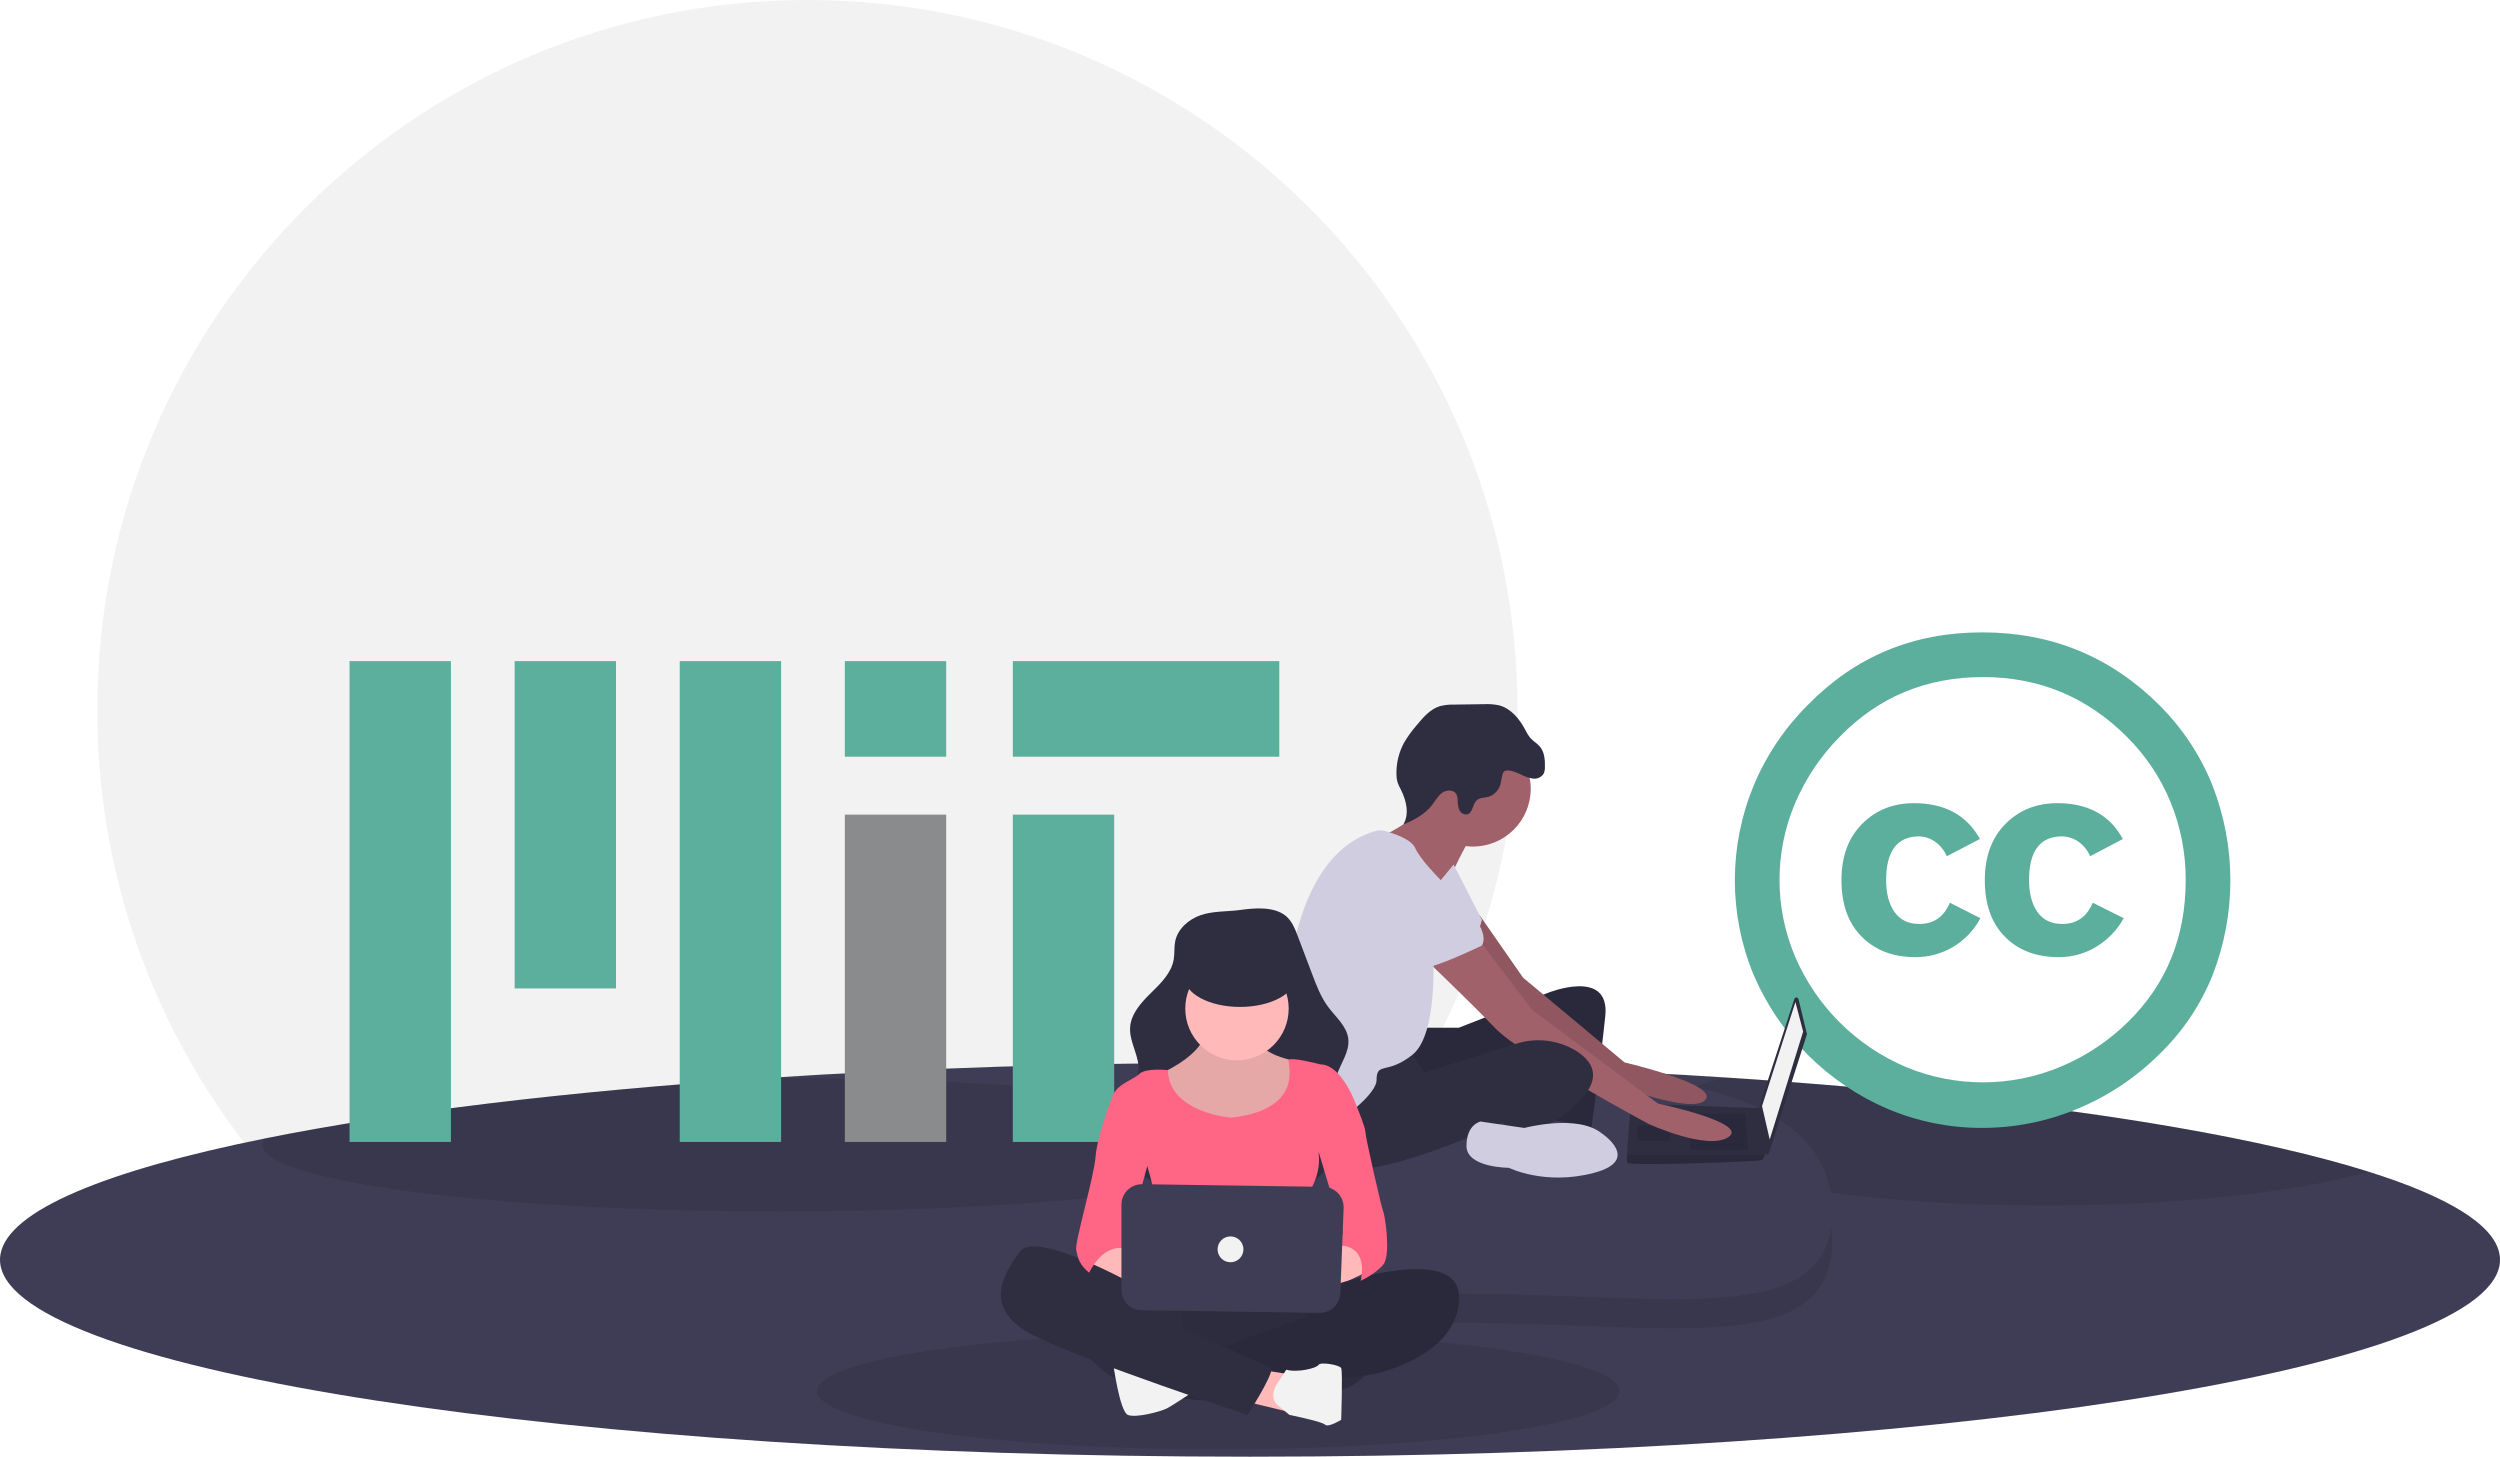
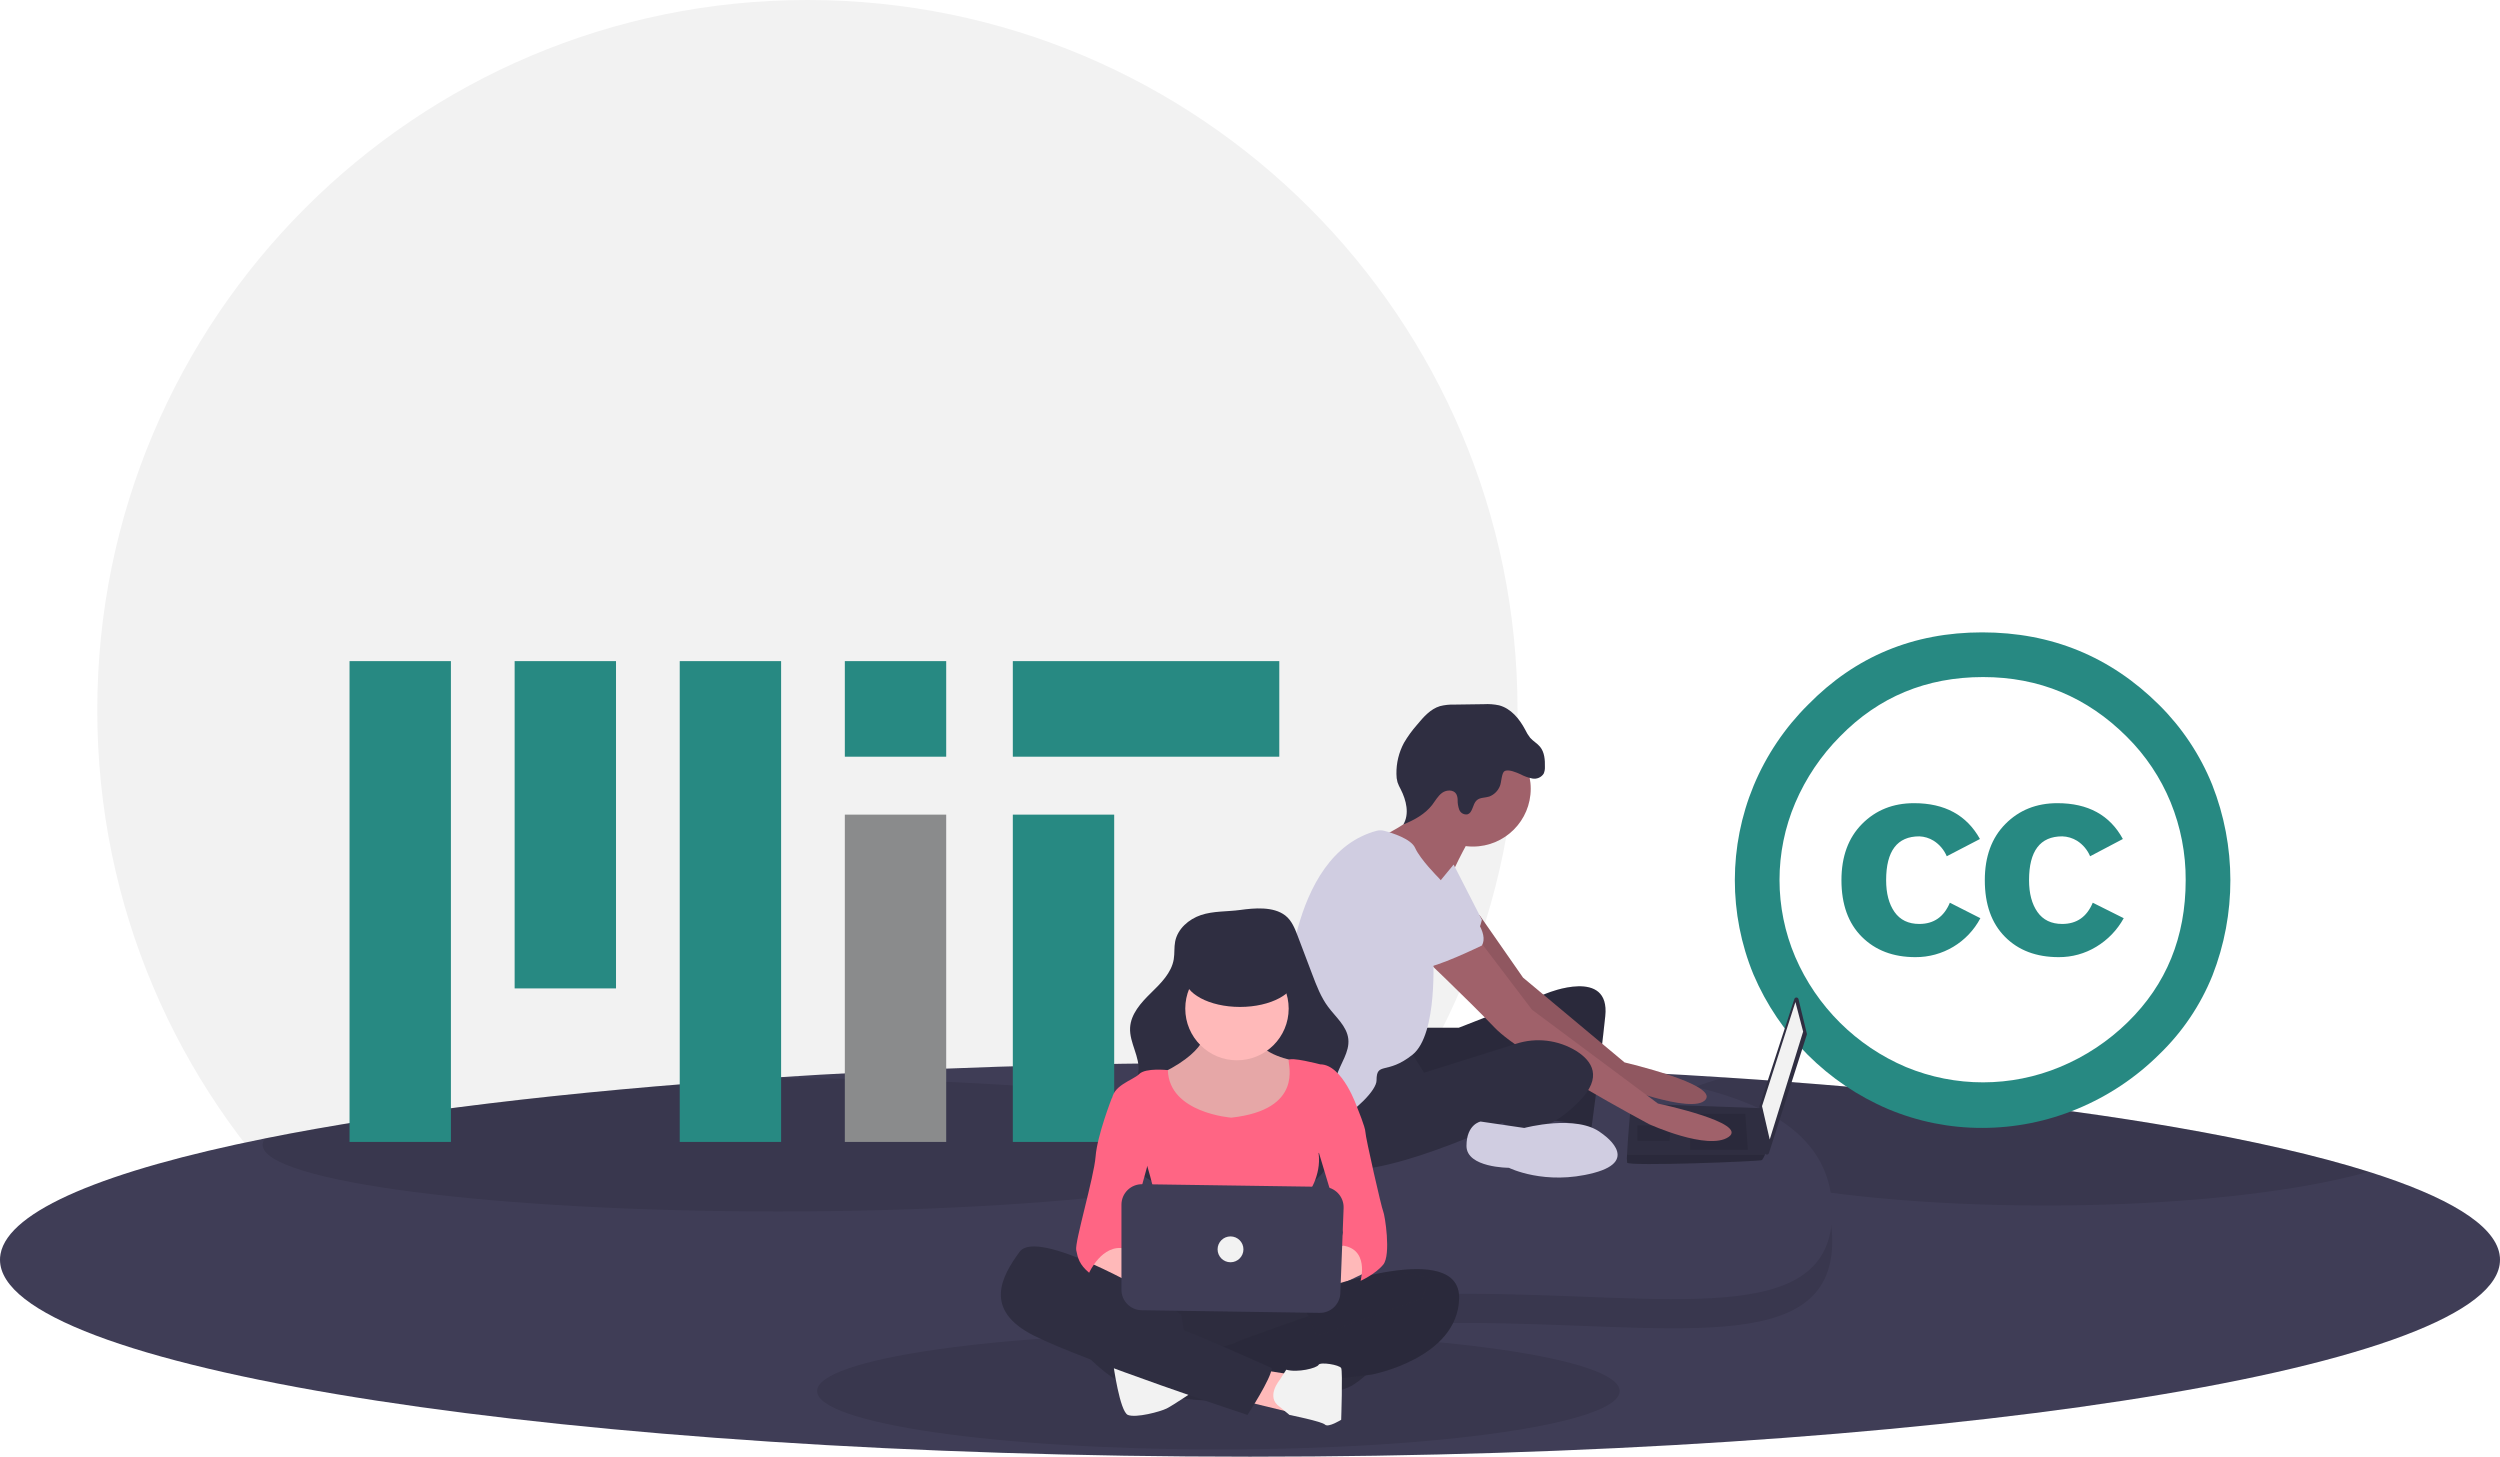
<svg xmlns="http://www.w3.org/2000/svg" id="a58ef234-55dd-4456-b368-278f056cc5c7" data-name="Layer 1" width="1028" height="598.997" viewBox="0 0 1028 598.997">
  <circle cx="332.005" cy="292.004" r="292.004" fill="#f2f2f2" />
  <path d="M1114,668.499a13.69,13.69,0,0,1-.17,2.12c-7.14,43.76-234.46,78.88-513.83,78.88s-506.69-35.12-513.83-78.88a13.675,13.675,0,0,1-.17-2.12c0-.2,0-.41.02-.61,0-.11.01-.21.01-.32a.489.489,0,0,0,.01-.12c.04-.45.1-.88.18-1.32,3.26-17.89,43.35-34.33,108.74-47.5,53.48-10.77,123.89-19.36,204.93-24.76,61.5-4.1,129.12-6.37,200.11-6.37,57.12,0,112.06,1.47,163.38,4.17h.02q16.11.855,31.74,1.87c71.33,4.62,134.63,11.69,185.63,20.54,31.37,5.45,58.1,11.58,79.19,18.22h.01c32.46,10.23,51.6,21.7,53.81,33.83.08.44.14.87.18,1.32a.487.487,0,0,0,.01.12c0,.11.01.21.01.32C1114,668.089,1114,668.299,1114,668.499Z" transform="translate(-86 -150.5013)" fill="#3f3d56" />
  <ellipse cx="501" cy="571.997" rx="165" ry="24" opacity="0.1" />
  <path d="M1059.96,632.299c-5.77,1.65-12.27,3.18-19.4,4.58-29.36,5.78-69.42,9.33-113.53,9.33-49.28,0-93.45-4.43-123.38-11.44-24.84-5.82-39.88-13.39-39.88-21.7,0-7.3,11.64-14.06,31.37-19.53,71.33,4.62,134.63,11.69,185.63,20.54C1012.14,619.529,1038.87,625.659,1059.96,632.299Z" transform="translate(-86 -150.5013)" opacity="0.1" />
  <path d="M618,621.249c0,15.13-94.92,27.4-212,27.4s-212-12.27-212-27.4a4.372,4.372,0,0,1,.96-2.62c53.48-10.77,123.89-19.36,204.93-24.76q3.045-.015,6.11-.01C523.08,593.859,618,606.119,618,621.249Z" transform="translate(-86 -150.5013)" opacity="0.1" />
-   <rect x="416.472" y="334.975" width="41.685" height="134.584" fill="#5caf9d" />
-   <rect x="279.506" y="271.851" width="41.685" height="197.708" fill="#5caf9d" />
-   <rect x="143.73" y="271.851" width="41.685" height="197.708" fill="#5caf9d" />
-   <rect x="211.618" y="271.851" width="41.685" height="134.584" fill="#5caf9d" />
-   <rect x="347.393" y="271.851" width="41.685" height="39.303" fill="#5caf9d" />
+   <rect x="416.472" y="334.975" width="41.685" height="134.584" fill="#278982" />
+   <rect x="279.506" y="271.851" width="41.685" height="197.708" fill="#278982" />
+   <rect x="143.73" y="271.851" width="41.685" height="197.708" fill="#278982" />
+   <rect x="211.618" y="271.851" width="41.685" height="134.584" fill="#278982" />
+   <rect x="347.393" y="271.851" width="41.685" height="39.303" fill="#278982" />
  <rect x="347.393" y="334.975" width="41.685" height="134.584" fill="#8a8b8c" />
-   <rect x="416.472" y="271.851" width="109.573" height="39.303" fill="#5caf9d" />
-   <path d="M901.062,410.53q42.748,0,72.774,29.839A97.983,97.983,0,0,1,995.668,473.208a107.346,107.346,0,0,1,.096,78.409,93.533,93.533,0,0,1-21.739,32.294,104.704,104.704,0,0,1-33.841,22.561,101.425,101.425,0,0,1-39.114,7.823,99.015,99.015,0,0,1-38.662-7.734A104.845,104.845,0,0,1,807.007,551.165a101.764,101.764,0,0,1,.089-77.594A102.307,102.307,0,0,1,829.565,440.185Q858.674,410.537,901.062,410.53Zm.369,18.377q-34.93,0-58.768,24.379A87.595,87.595,0,0,0,824.197,480.668a80.789,80.789,0,0,0,0,63.311,86.249,86.249,0,0,0,45.577,45.31,82.687,82.687,0,0,0,63.41-.089,87.995,87.995,0,0,0,27.741-18.374q23.831-23.287,23.828-58.405a83.659,83.659,0,0,0-6.186-32.02,81.465,81.465,0,0,0-18.002-26.929Q935.989,428.909,901.431,428.908Zm-1.277,66.591-13.649,7.097a14.006,14.006,0,0,0-5.365-6.368,12.087,12.087,0,0,0-5.916-1.818q-13.64,0-13.646,18.011,0,8.186,3.454,13.095,3.458,4.914,10.192,4.916,8.916,0,12.557-8.733l12.551,6.368a29.99,29.99,0,0,1-26.745,16.012q-13.644,0-22.016-8.37-8.367-8.367-8.367-23.284,0-14.557,8.46-23.105,8.458-8.549,21.38-8.552Q891.97,480.757,900.155,495.498Zm58.765,0-13.465,7.097a13.992,13.992,0,0,0-5.368-6.368,12.373,12.373,0,0,0-6.094-1.818q-13.644,0-13.649,18.011,0,8.186,3.458,13.095,3.453,4.914,10.192,4.916,8.907,0,12.548-8.733l12.735,6.368a31.277,31.277,0,0,1-11.274,11.736,29.398,29.398,0,0,1-15.464,4.276q-13.831,0-22.099-8.37-8.291-8.367-8.284-23.284,0-14.557,8.463-23.105,8.453-8.549,21.373-8.552Q950.912,480.757,958.919,495.498Z" transform="translate(-86 -150.5013)" fill="#5caf9d" />
+   <rect x="416.472" y="271.851" width="109.573" height="39.303" fill="#278982" />
+   <path d="M901.062,410.53q42.748,0,72.774,29.839A97.983,97.983,0,0,1,995.668,473.208a107.346,107.346,0,0,1,.096,78.409,93.533,93.533,0,0,1-21.739,32.294,104.704,104.704,0,0,1-33.841,22.561,101.425,101.425,0,0,1-39.114,7.823,99.015,99.015,0,0,1-38.662-7.734A104.845,104.845,0,0,1,807.007,551.165a101.764,101.764,0,0,1,.089-77.594A102.307,102.307,0,0,1,829.565,440.185Q858.674,410.537,901.062,410.53Zm.369,18.377q-34.93,0-58.768,24.379A87.595,87.595,0,0,0,824.197,480.668a80.789,80.789,0,0,0,0,63.311,86.249,86.249,0,0,0,45.577,45.31,82.687,82.687,0,0,0,63.41-.089,87.995,87.995,0,0,0,27.741-18.374q23.831-23.287,23.828-58.405a83.659,83.659,0,0,0-6.186-32.02,81.465,81.465,0,0,0-18.002-26.929Q935.989,428.909,901.431,428.908Zm-1.277,66.591-13.649,7.097a14.006,14.006,0,0,0-5.365-6.368,12.087,12.087,0,0,0-5.916-1.818q-13.64,0-13.646,18.011,0,8.186,3.454,13.095,3.458,4.914,10.192,4.916,8.916,0,12.557-8.733l12.551,6.368a29.99,29.99,0,0,1-26.745,16.012q-13.644,0-22.016-8.37-8.367-8.367-8.367-23.284,0-14.557,8.46-23.105,8.458-8.549,21.38-8.552Q891.97,480.757,900.155,495.498Zm58.765,0-13.465,7.097a13.992,13.992,0,0,0-5.368-6.368,12.373,12.373,0,0,0-6.094-1.818q-13.644,0-13.649,18.011,0,8.186,3.458,13.095,3.453,4.914,10.192,4.916,8.907,0,12.548-8.733l12.735,6.368a31.277,31.277,0,0,1-11.274,11.736,29.398,29.398,0,0,1-15.464,4.276q-13.831,0-22.099-8.37-8.291-8.367-8.284-23.284,0-14.557,8.463-23.105,8.453-8.549,21.373-8.552Q950.912,480.757,958.919,495.498Z" transform="translate(-86 -150.5013)" fill="#278982" />
  <path d="M839.417,660.837c0,48.737-67.934,33.663-151.113,33.663s-150.104,15.075-150.104-33.663,67.925-59.337,151.104-59.337S839.417,612.099,839.417,660.837Z" transform="translate(-86 -150.5013)" opacity="0.1" />
  <path d="M839.417,648.837c0,48.737-67.934,33.663-151.113,33.663s-150.104,15.075-150.104-33.663,67.925-59.337,151.104-59.337S839.417,600.099,839.417,648.837Z" transform="translate(-86 -150.5013)" fill="#3f3d56" />
  <path d="M825.542,561.343l3.434,14.164a.885.885,0,0,1-.017.478l-15.575,48.673a.885.885,0,0,1-1.722-.17l-2.155-18.961a.885.885,0,0,1,.038-.374l14.297-43.876A.885.885,0,0,1,825.542,561.343Z" transform="translate(-86 -150.5013)" fill="#2f2e41" />
  <polygon points="738.278 412.038 741.449 424.19 727.711 468.572 724.541 454.835 738.278 412.038" fill="#f2f2f2" />
  <path d="M755.064,628.584c.528,1.585,54.949-.528,55.477-1.057a11.469,11.469,0,0,0,1.162-2.113c.497-1.057.951-2.113.951-2.113l-2.113-17.108L756.649,604.279s-1.347,14.498-1.622,21.134A15.853,15.853,0,0,0,755.064,628.584Z" transform="translate(-86 -150.5013)" fill="#2f2e41" />
  <polygon points="717.673 458.005 718.729 472.799 694.953 472.799 694.953 458.005 717.673 458.005" opacity="0.1" />
  <polygon points="687.028 462.76 687.17 462.732 686.5 469.1 673.291 469.1 673.291 462.76 687.028 462.76" opacity="0.1" />
  <path d="M755.064,628.584c.528,1.585,54.949-.528,55.477-1.057a11.469,11.469,0,0,0,1.162-2.113H755.027A15.853,15.853,0,0,0,755.064,628.584Z" transform="translate(-86 -150.5013)" opacity="0.1" />
  <path d="M671.055,573.106h14.794l36.457-14.266s25.889-10.567,23.776,9.51S740.27,615.375,740.27,615.375s-11.624-5.284-17.964-3.698-2.113-32.23-2.113-32.23-51.779,24.833-56.534,21.663-5.812-25.361-5.812-25.361Z" transform="translate(-86 -150.5013)" fill="#2f2e41" />
  <path d="M671.055,573.106h14.794l36.457-14.266s25.889-10.567,23.776,9.51S740.27,615.375,740.27,615.375s-11.624-5.284-17.964-3.698-2.113-32.23-2.113-32.23-51.779,24.833-56.534,21.663-5.812-25.361-5.812-25.361Z" transform="translate(-86 -150.5013)" opacity="0.1" />
  <path d="M694.363,526.777l17.904,25.723,41.74,34.871s38.57,8.982,33.286,15.322-37.513-6.34-37.513-6.34S701.7,561.483,700.115,558.841s-19.021-27.474-19.021-27.474Z" transform="translate(-86 -150.5013)" fill="#a0616a" />
  <path d="M694.363,526.777l17.904,25.723,41.74,34.871s38.57,8.982,33.286,15.322-37.513-6.34-37.513-6.34S701.7,561.483,700.115,558.841s-19.021-27.474-19.021-27.474Z" transform="translate(-86 -150.5013)" opacity="0.1" />
  <circle cx="605.661" cy="324.331" r="23.776" fill="#a0616a" />
  <path d="M690.076,495.967s-7.925,13.737-9.51,21.134-23.776-14.794-23.776-14.794l-2.906-7.661s20.87-9.775,19.285-17.7S690.076,495.967,690.076,495.967Z" transform="translate(-86 -150.5013)" fill="#a0616a" />
  <path d="M683.736,506.005l11.624,22.719s-2.642,11.095-6.869,12.152-22.191-13.737-22.191-13.737Z" transform="translate(-86 -150.5013)" fill="#d0cde1" />
  <path d="M694.303,537.178l21.663,28.531,51.779,38.57s37.513,7.925,29.06,13.737-32.758-5.284-32.758-5.284-52.307-28.003-63.403-39.627-31.701-31.173-31.701-31.173Z" transform="translate(-86 -150.5013)" fill="#a0616a" />
  <path d="M665.244,581.56l6.34,10.039,37.839-11.905a29.751,29.751,0,0,1,24.771,2.989c6.604,4.161,10.831,10.765,1.321,20.54-19.021,19.549-31.701,8.982-31.701,8.982s-63.931,30.116-74.498,15.322-11.095-22.191-11.095-22.191S658.903,579.975,665.244,581.56Z" transform="translate(-86 -150.5013)" fill="#2f2e41" />
  <path d="M744.497,616.432s16.907,11.095-3.17,16.379-34.871-2.113-34.871-2.113-17.436,0-17.436-8.982,5.812-10.039,5.812-10.039l17.964,2.642S734.458,608.506,744.497,616.432Z" transform="translate(-86 -150.5013)" fill="#d0cde1" />
  <path d="M711.166,468.851a17.728,17.728,0,0,0,4.982,1.785,4.548,4.548,0,0,0,4.595-1.969,6.181,6.181,0,0,0,.522-2.795c.064-2.901-.146-6.038-1.985-8.283-1.17-1.429-2.878-2.33-4.089-3.724a17.598,17.598,0,0,1-2.067-3.378c-2.356-4.424-5.843-8.676-10.69-9.951a23.183,23.183,0,0,0-6.24-.477l-12.206.172a21.251,21.251,0,0,0-5.872.632c-3.929,1.188-6.789,4.492-9.409,7.651a47.851,47.851,0,0,0-5.396,7.448,26.133,26.133,0,0,0-3.098,12.804,11.98,11.98,0,0,0,.439,3.388,18.801,18.801,0,0,0,1.332,2.925c2.289,4.496,3.648,10.112,1.07,14.449,4.478-1.829,8.909-4.228,11.863-8.058,1.321-1.714,2.358-3.72,4.119-4.977s4.631-1.367,5.761.479a5.163,5.163,0,0,1,.583,2.418,11.084,11.084,0,0,0,.668,4.081,3.058,3.058,0,0,0,3.322,1.896c2.3-.648,2.08-4.179,3.852-5.782,1.346-1.218,3.422-.985,5.15-1.538a7.643,7.643,0,0,0,4.387-4.321c.655-1.468.645-5.31,1.884-6.105C706.194,466.625,709.726,468.21,711.166,468.851Z" transform="translate(-86 -150.5013)" fill="#2f2e41" />
  <path d="M651.996,492.139a6.271,6.271,0,0,1,3.264.008c3.392.911,10.995,3.321,12.625,6.989,2.113,4.755,9.51,12.152,9.51,12.152s10.039,10.039,7.925,16.907-10.039,14.794-10.039,14.794,2.113,32.758-8.454,41.212-14.794,2.642-14.794,10.567-32.758,32.758-39.098,17.436c0,0,3.17-28.531,2.113-38.57C614.008,563.741,615.533,502.011,651.996,492.139Z" transform="translate(-86 -150.5013)" fill="#d0cde1" />
  <path d="M668.942,505.477s32.23,23.776,26.418,33.815c0,0-19.549,9.51-23.776,8.982s-20.606-19.021-24.833-20.606S640.411,497.552,668.942,505.477Z" transform="translate(-86 -150.5013)" fill="#d0cde1" />
  <path d="M579.811,526.783c-5.013,1.693-9.554,5.652-10.58,10.843-.476,2.406-.184,4.907-.585,7.327-.929,5.612-5.334,9.897-9.396,13.878s-8.258,8.606-8.555,14.286c-.325,6.22,4.186,12.047,3.406,18.226-.907,7.179-8.489,11.831-10.364,18.82-1.252,4.667.282,9.694,2.805,13.815,4.809,7.852,13.028,13.183,21.781,16.041s18.075,3.459,27.282,3.556c11.211.117,23.383-.845,31.806-8.244a25.48,25.48,0,0,0,8.459-16.588c.8-8.571-2.777-17.426-.31-25.673,1.553-5.19,5.447-9.93,4.866-15.316-.568-5.266-5.168-8.999-8.323-13.253-2.946-3.972-4.734-8.663-6.486-13.288l-5.995-15.824c-1.178-3.111-2.473-6.382-5.099-8.424-4.917-3.822-12.822-3.071-18.572-2.283C590.619,525.412,584.94,525.051,579.811,526.783Z" transform="translate(-86 -150.5013)" fill="#2f2e41" />
  <path d="M581.688,572.877s2.657,8.637-17.274,18.602,1.993,20.595,1.993,20.595l23.253,5.315s23.917-3.322,26.575-7.308,7.308-17.274,5.979-19.267a31.061,31.061,0,0,0-3.322-3.986s-15.945-2.657-15.281-9.966S581.688,572.877,581.688,572.877Z" transform="translate(-86 -150.5013)" fill="#ffb9b9" />
  <path d="M581.688,572.877s2.657,8.637-17.274,18.602,1.993,20.595,1.993,20.595l23.253,5.315s23.917-3.322,26.575-7.308,7.308-17.274,5.979-19.267a31.061,31.061,0,0,0-3.322-3.986s-15.945-2.657-15.281-9.966S581.688,572.877,581.688,572.877Z" transform="translate(-86 -150.5013)" opacity="0.1" />
  <circle cx="508.643" cy="414.736" r="21.26" fill="#ffb9b9" />
  <path d="M592.318,610.082s-25.604-1.872-26.089-19.539c0,0-9.122-1.057-11.78,1.601s-11.294,4.651-11.294,11.294,14.616,26.575,14.616,26.575,7.972,26.575,4.651,31.225-3.986,16.609-3.986,16.609,33.218-2.657,38.533,0,26.575,2.657,27.904,0-1.329-35.876-1.329-35.876,5.979-7.972,4.651-17.274L644.139,606.096s-5.979-17.938-15.281-17.938c0,0-12.623-3.322-12.955-1.661S622.215,606.76,592.318,610.082Z" transform="translate(-86 -150.5013)" fill="#ff6584" />
  <path d="M532.525,668.547s5.979,9.301,21.26,11.294,17.938-3.322,16.609-4.651-17.274-7.308-17.274-7.308l-9.301-7.308Z" transform="translate(-86 -150.5013)" fill="#ffb9b9" />
  <path d="M641.481,660.574l-17.274,9.966s-22.589-1.329-13.952,5.315,24.582,3.986,24.582,3.986l15.281-7.308Z" transform="translate(-86 -150.5013)" fill="#ffb9b9" />
  <path d="M555.113,677.848s-15.945,39.198,3.322,45.177,72.416,4.651,84.375-3.322,15.281-18.602,13.287-21.924-15.281-12.623-24.582-13.287S555.113,677.848,555.113,677.848Z" transform="translate(-86 -150.5013)" fill="#2f2e41" />
  <path d="M555.113,677.848s-15.945,39.198,3.322,45.177,72.416,4.651,84.375-3.322,15.281-18.602,13.287-21.924-15.281-12.623-24.582-13.287S555.113,677.848,555.113,677.848Z" transform="translate(-86 -150.5013)" opacity="0.05" />
  <path d="M630.378,680.283s56.281-20.373,55.617,4.208-35.876,31.225-35.876,31.225l-10.63,1.329-58.465,1.993s1.993-10.63-2.657-11.959c0,0,15.281-3.986,15.945-4.651s38.533-13.952,41.191-14.616,10.63-5.979,16.609-5.315c0,0,6.644-5.315,13.952-3.986l-20.595,1.329Z" transform="translate(-86 -150.5013)" fill="#2f2e41" />
  <path d="M630.378,680.283s56.281-20.373,55.617,4.208-35.876,31.225-35.876,31.225l-10.63,1.329-58.465,1.993s1.993-10.63-2.657-11.959c0,0,15.281-3.986,15.945-4.651s38.533-13.952,41.191-14.616,10.63-5.979,16.609-5.315c0,0,6.644-5.315,13.952-3.986l-20.595,1.329Z" transform="translate(-86 -150.5013)" opacity="0.1" />
  <polygon points="534.434 533.081 541.53 549.271 584.714 533.99 588.036 525.354 576.741 523.36 554.035 527.347 544.187 530.004 534.434 533.081" fill="#2f2e41" />
  <polygon points="534.434 533.081 541.53 549.271 584.714 533.99 588.036 525.354 576.741 523.36 554.035 527.347 544.187 530.004 534.434 533.081" opacity="0.1" />
  <path d="M528.538,703.094s12.623,15.945,27.239,19.931,22.589-1.329,22.589-1.329L573.716,703.094l-1.993-11.959L563.086,685.156l-17.274-7.972-20.595-6.644s-8.637-1.329-8.637,0,7.972,21.26,7.972,21.26Z" transform="translate(-86 -150.5013)" fill="#2f2e41" />
  <path d="M543.819,711.731s2.657,19.267,5.979,20.595,13.287-1.329,15.945-2.657,11.691-7.459,11.691-7.459S545.812,710.402,543.819,711.731Z" transform="translate(-86 -150.5013)" fill="#f2f2f2" />
  <polygon points="518.277 563.223 530.9 565.216 529.571 580.496 511.964 576.22 518.277 563.223" fill="#ffb9b9" />
  <path d="M612.186,717.977s-5.916,7.042.063,11.028l3.986,3.322s13.287,2.657,14.616,3.986,6.644-1.993,6.644-1.993.664-19.931,0-21.26-8.637-2.657-9.301-1.329-8.637,3.322-13.287,1.993Z" transform="translate(-86 -150.5013)" fill="#f2f2f2" />
  <path d="M559.099,682.499s-46.506-27.239-53.814-17.274-15.281,23.917,5.979,34.547,87.697,32.554,87.697,32.554,9.966-15.281,9.966-19.267c0,0-35.212-15.945-41.191-17.274s-29.897-16.609-33.219-17.938-7.972-5.315-7.972-5.315Z" transform="translate(-86 -150.5013)" fill="#2f2e41" />
  <path d="M545.812,600.117l-2.657,1.993s-5.979,15.281-6.644,23.917-8.637,35.212-7.972,38.533,1.329,5.979,5.315,9.301c0,0,5.315-11.959,14.616-9.966l11.294-41.191Z" transform="translate(-86 -150.5013)" fill="#ff6584" />
  <path d="M638.824,600.117l5.315,5.979s3.322,7.972,3.322,9.966,6.644,31.225,7.308,32.554,3.322,17.938,0,21.924-9.301,6.644-9.301,6.644,3.986-13.952-8.637-14.616l1.329-5.315-11.959-39.862Z" transform="translate(-86 -150.5013)" fill="#ff6584" />
  <path d="M547.141,645.858v34.995a8.413,8.413,0,0,0,8.289,8.413l73.185,1.084a8.413,8.413,0,0,0,8.532-8.089l1.346-34.999a8.413,8.413,0,0,0-8.285-8.736l-74.531-1.08A8.413,8.413,0,0,0,547.141,645.858Z" transform="translate(-86 -150.5013)" fill="#3f3d56" />
  <ellipse cx="509.89" cy="401.732" rx="22.884" ry="12.322" fill="#2f2e41" />
  <circle cx="505.986" cy="513.727" r="5.315" fill="#f2f2f2" />
</svg>
